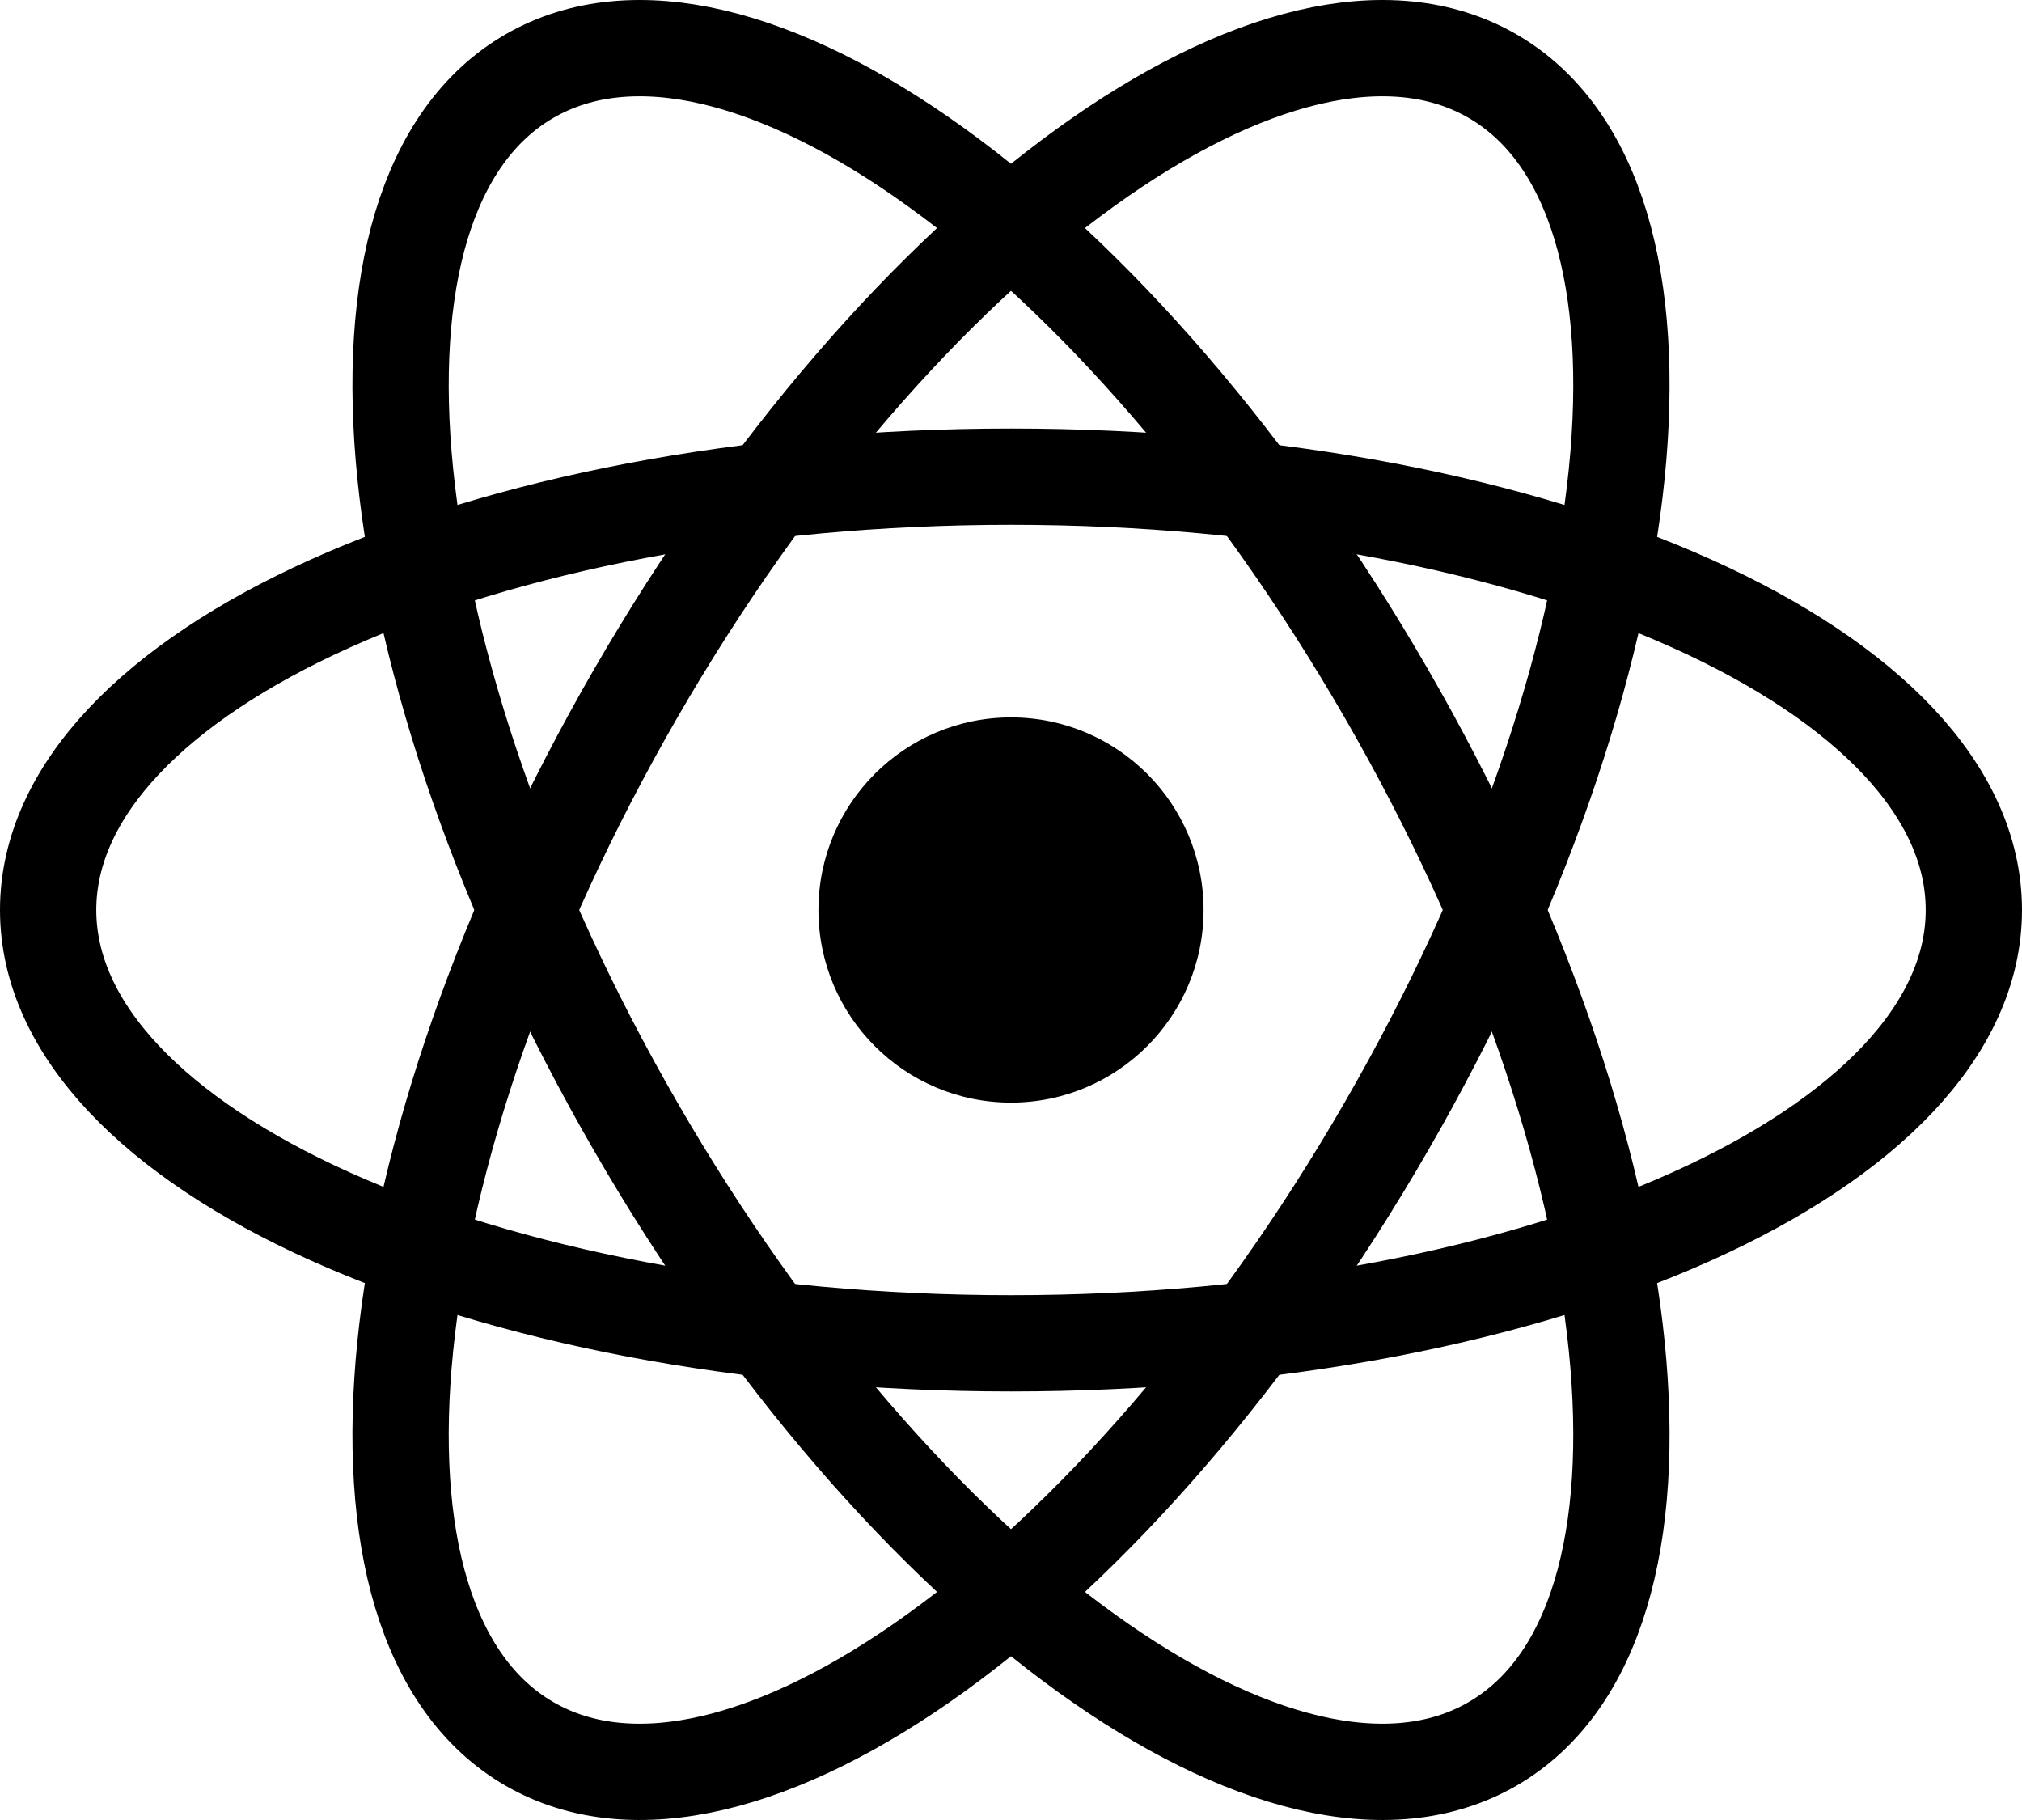
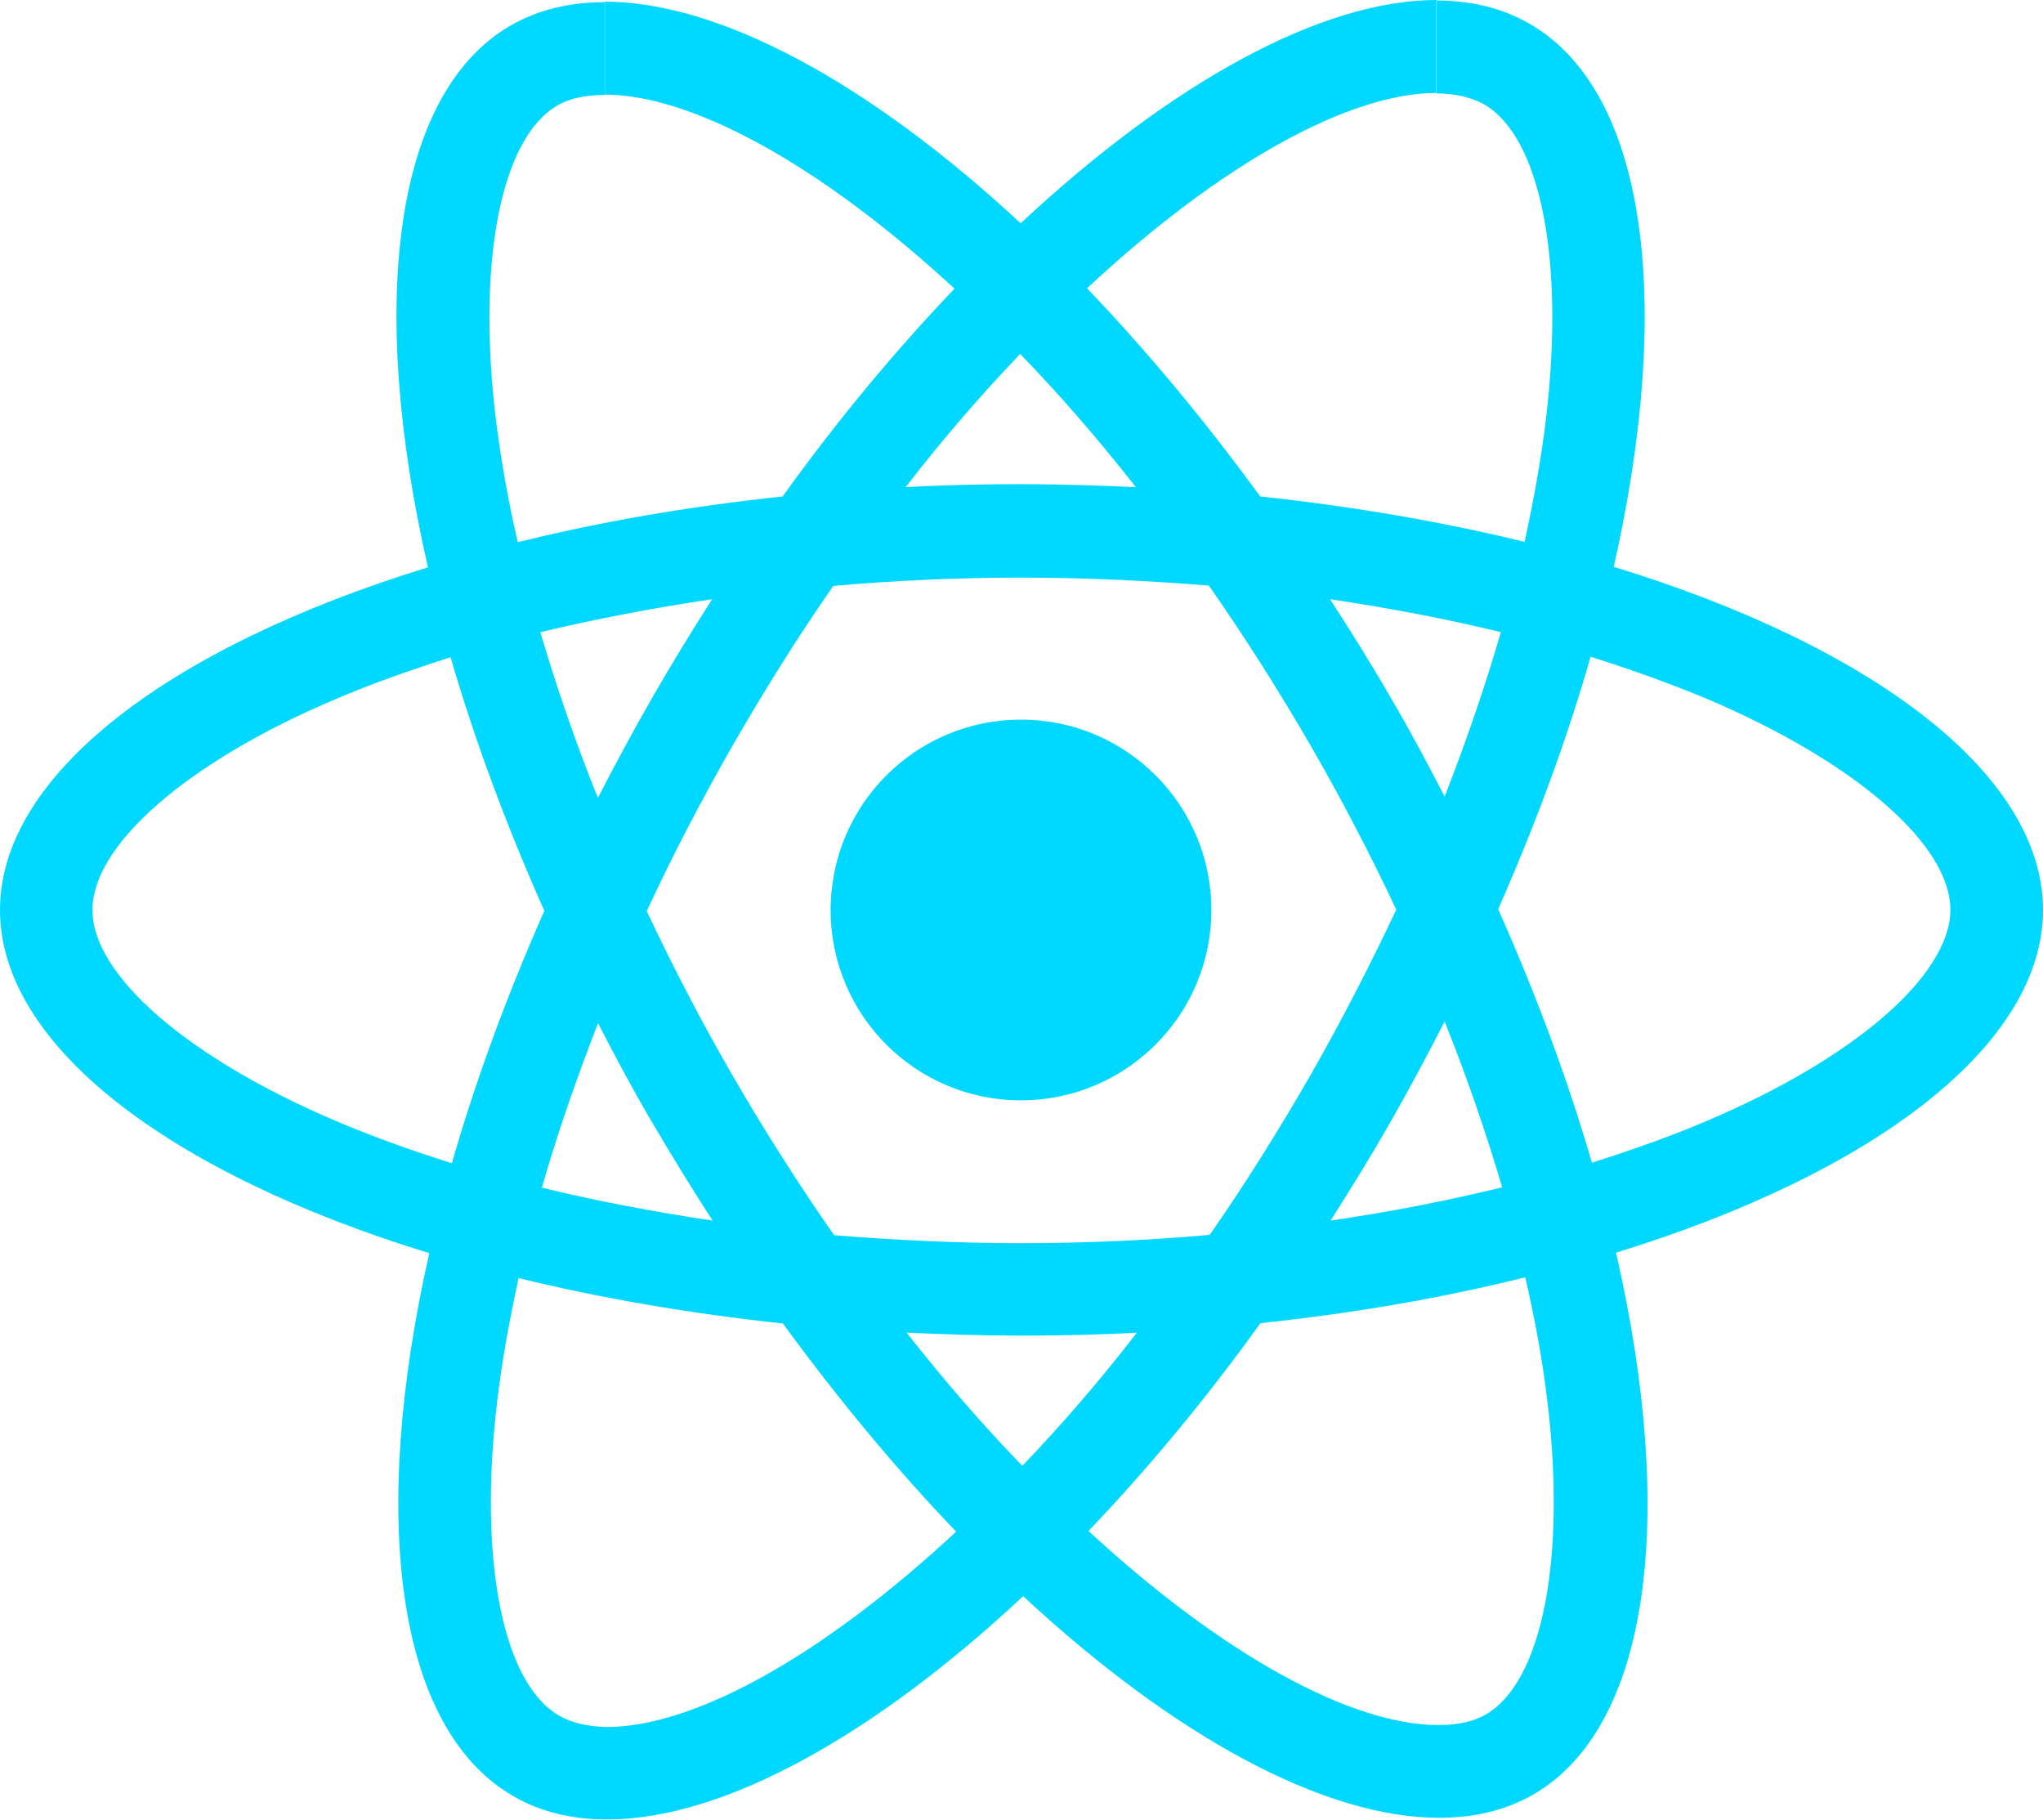
- <svg xmlns="http://www.w3.org/2000/svg" width="100%" height="100%" viewBox="-10.5 -9.45 21 18.9" fill="none" class="text-sm me-0 w-10 h-10 text-link dark:text-link-dark flex origin-center transition-all ease-in-out">
-   <circle cx="0" cy="0" r="2" fill="currentColor" />
-   <g stroke="currentColor" stroke-width="1" fill="none">
-     <ellipse rx="10" ry="4.5" />
-     <ellipse rx="10" ry="4.5" transform="rotate(60)" />
-     <ellipse rx="10" ry="4.5" transform="rotate(120)" />
+ <svg xmlns="http://www.w3.org/2000/svg" version="1.1" id="Layer_1" x="0px" y="0px" viewBox="0 0 122.88 109.43" style="enable-background:new 0 0 122.88 109.43" xml:space="preserve">
+   <style type="text/css">.st0{fill-rule:evenodd;clip-rule:evenodd;fill:#00D8FF;}</style>
+   <g>
+     <path class="st0" d="M122.88,54.73c0-8.14-10.19-15.85-25.82-20.64c3.61-15.93,2-28.6-5.06-32.66c-1.63-0.95-3.53-1.4-5.61-1.4 v5.59c1.15,0,2.08,0.23,2.86,0.65c3.41,1.95,4.88,9.39,3.73,18.96c-0.28,2.35-0.73,4.83-1.28,7.36c-4.91-1.2-10.27-2.13-15.9-2.73 c-3.38-4.63-6.89-8.84-10.42-12.52C73.54,9.74,81.2,5.59,86.41,5.59V0l0,0c-6.89,0-15.9,4.91-25.02,13.43 C52.27,4.96,43.26,0.1,36.37,0.1v5.59c5.18,0,12.87,4.13,21.04,11.67c-3.51,3.68-7.01,7.86-10.34,12.5 c-5.66,0.6-11.02,1.53-15.93,2.75c-0.58-2.5-1-4.93-1.3-7.26c-1.18-9.57,0.28-17.01,3.66-18.99c0.75-0.45,1.73-0.65,2.88-0.65V0.13 l0,0c-2.1,0-4.01,0.45-5.66,1.4c-7.04,4.06-8.62,16.71-4.98,32.59C10.14,38.92,0,46.61,0,54.73c0,8.14,10.19,15.85,25.82,20.64 c-3.61,15.93-2,28.6,5.06,32.66c1.63,0.95,3.53,1.4,5.64,1.4c6.89,0,15.9-4.91,25.02-13.43c9.12,8.47,18.13,13.33,25.02,13.33 c2.1,0,4.01-0.45,5.66-1.4c7.04-4.06,8.62-16.71,4.98-32.59C112.74,70.56,122.88,62.84,122.88,54.73L122.88,54.73z M72.86,54.73 c0-6.32-5.12-11.45-11.45-11.45c-6.32,0-11.45,5.12-11.45,11.45s5.12,11.45,11.45,11.45C67.74,66.17,72.86,61.05,72.86,54.73 L72.86,54.73z M36.34,0.1L36.34,0.1L36.34,0.1L36.34,0.1z M90.27,38.02c-0.93,3.23-2.08,6.56-3.38,9.89c-1.03-2-2.1-4.01-3.28-6.01 c-1.15-2-2.38-3.96-3.61-5.86C83.56,36.57,86.99,37.22,90.27,38.02L90.27,38.02z M78.8,64.7c-1.95,3.38-3.96,6.59-6.04,9.57 c-3.73,0.33-7.51,0.5-11.32,0.5c-3.78,0-7.56-0.18-11.27-0.48c-2.08-2.98-4.11-6.16-6.06-9.52c-1.9-3.28-3.63-6.61-5.21-9.97 c1.55-3.36,3.31-6.71,5.18-9.99c1.95-3.38,3.96-6.59,6.04-9.57c3.73-0.33,7.51-0.5,11.32-0.5c3.78,0,7.56,0.18,11.27,0.48 c2.08,2.98,4.11,6.16,6.06,9.52c1.9,3.28,3.63,6.61,5.21,9.97C82.4,58.06,80.68,61.41,78.8,64.7L78.8,64.7z M86.89,61.44 c1.35,3.36,2.5,6.71,3.46,9.97c-3.28,0.8-6.74,1.48-10.32,2c1.23-1.93,2.45-3.91,3.61-5.94C84.78,65.47,85.86,63.44,86.89,61.44 L86.89,61.44z M61.49,88.16c-2.33-2.4-4.66-5.08-6.96-8.01c2.25,0.1,4.56,0.18,6.89,0.18c2.35,0,4.68-0.05,6.96-0.18 C66.12,83.08,63.79,85.76,61.49,88.16L61.49,88.16z M42.86,73.41c-3.56-0.53-6.99-1.18-10.27-1.98c0.93-3.23,2.08-6.56,3.38-9.89 c1.03,2,2.1,4.01,3.28,6.01C40.43,69.56,41.63,71.51,42.86,73.41L42.86,73.41z M61.36,21.29c2.33,2.4,4.66,5.08,6.96,8.01 c-2.25-0.1-4.56-0.18-6.89-0.18c-2.35,0-4.68,0.05-6.96,0.18C56.73,26.37,59.06,23.69,61.36,21.29L61.36,21.29z M42.83,36.04 c-1.23,1.93-2.45,3.91-3.61,5.94c-1.15,2-2.23,4.01-3.26,6.01c-1.35-3.36-2.5-6.71-3.46-9.97C35.79,37.24,39.25,36.57,42.83,36.04 L42.83,36.04z M20.16,67.4c-8.87-3.78-14.6-8.74-14.6-12.67c0-3.93,5.74-8.92,14.6-12.67c2.15-0.93,4.51-1.75,6.94-2.53 c1.43,4.91,3.31,10.02,5.64,15.25c-2.3,5.21-4.16,10.29-5.56,15.18C24.7,69.18,22.34,68.33,20.16,67.4L20.16,67.4z M33.64,103.19 c-3.41-1.95-4.88-9.39-3.73-18.96c0.28-2.35,0.73-4.83,1.28-7.36c4.91,1.2,10.27,2.13,15.9,2.73c3.38,4.63,6.89,8.84,10.42,12.52 c-8.17,7.59-15.83,11.75-21.04,11.75C35.34,103.84,34.39,103.62,33.64,103.19L33.64,103.19z M93.05,84.11 c1.18,9.57-0.28,17.01-3.66,18.99c-0.75,0.45-1.73,0.65-2.88,0.65c-5.18,0-12.87-4.13-21.04-11.67c3.51-3.68,7.01-7.86,10.34-12.5 c5.66-0.6,11.02-1.53,15.93-2.76C92.32,79.35,92.77,81.78,93.05,84.11L93.05,84.11z M102.69,67.4c-2.15,0.93-4.51,1.75-6.94,2.53 c-1.43-4.91-3.31-10.02-5.64-15.25c2.3-5.21,4.16-10.29,5.56-15.18c2.48,0.78,4.83,1.63,7.04,2.55c8.87,3.78,14.6,8.74,14.6,12.67 C117.29,58.66,111.56,63.64,102.69,67.4L102.69,67.4z" />
  </g>
</svg>
